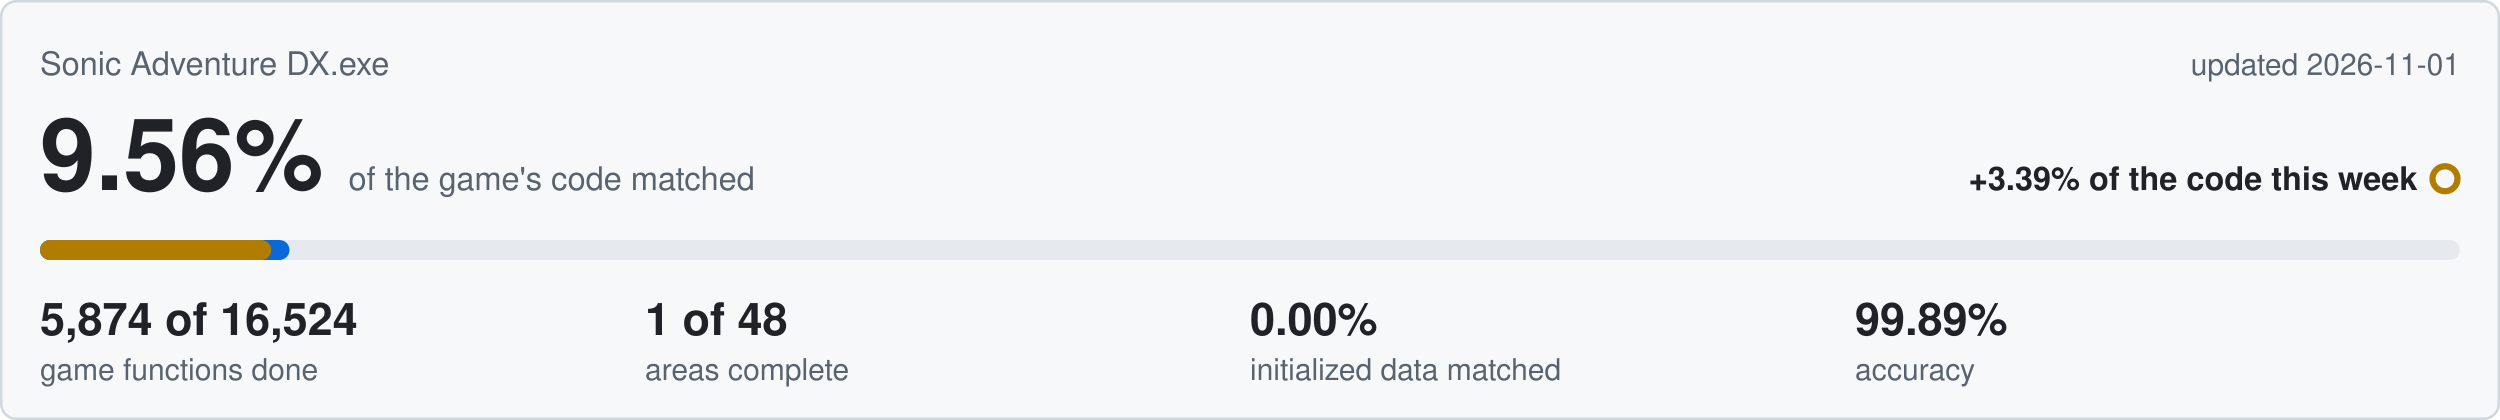
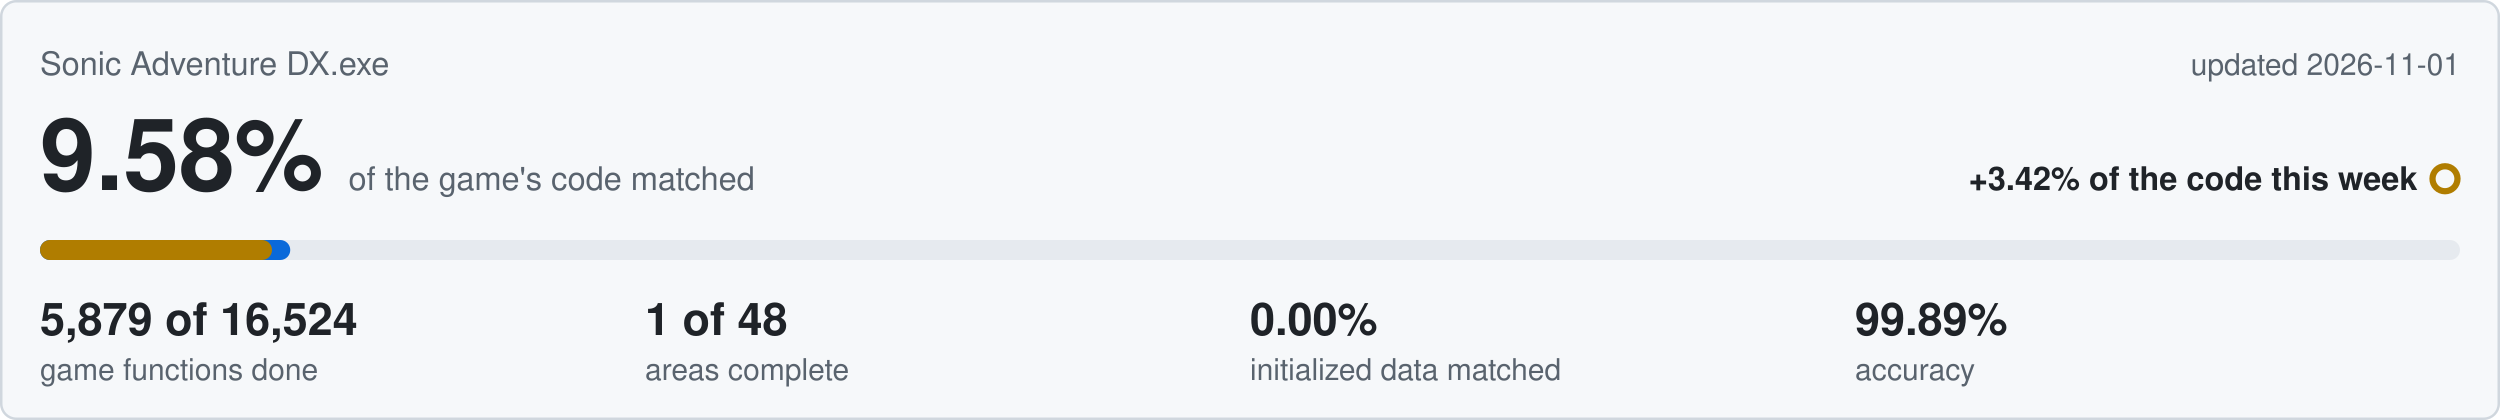
<svg xmlns="http://www.w3.org/2000/svg" viewBox="0 0 1000 168" width="1000" height="168">
  <rect x="0.5" y="0.5" width="999" height="167" rx="6" fill="#f6f8fa" stroke="#d0d7de" />
  <text x="16" y="30" font-family="Segoe UI,Helvetica,Arial,sans-serif" font-size="13" fill="#59636e">Sonic Adventure DX.exe</text>
  <text x="984" y="30" text-anchor="end" font-family="Segoe UI,Helvetica,Arial,sans-serif" font-size="12" fill="#59636e">updated 2026-11-01</text>
-   <text x="16" y="76" font-family="Segoe UI,Helvetica,Arial,sans-serif" font-size="40" font-weight="600" fill="#1f2328">9.56%<tspan dx="10" font-size="13" font-weight="400" fill="#59636e">of the game's code matched</tspan>
+   <text x="16" y="76" font-family="Segoe UI,Helvetica,Arial,sans-serif" font-size="40" font-weight="600" fill="#1f2328">9.58%<tspan dx="10" font-size="13" font-weight="400" fill="#59636e">of the game's code matched</tspan>
  </text>
-   <text x="967" y="76" text-anchor="end" font-family="Segoe UI,Helvetica,Arial,sans-serif" font-size="13" font-weight="600" fill="#1f2328">+3.39% of the code this week</text>
+   <text x="967" y="76" text-anchor="end" font-family="Segoe UI,Helvetica,Arial,sans-serif" font-size="13" font-weight="600" fill="#1f2328">+3.42% of the code this week</text>
  <circle cx="978" cy="71.5" r="5" fill="none" stroke="#b07d00" stroke-width="2.5" />
  <rect x="16" y="96" width="968" height="8" rx="4" fill="#e6eaef" />
-   <rect x="16" y="96" width="99.8" height="8" rx="4" fill="#0969da" />
-   <rect x="16" y="96" width="92.5" height="8" rx="4" fill="#b07d00" />
-   <text x="16" y="134" font-family="Segoe UI,Helvetica,Arial,sans-serif" font-size="18" font-weight="600" fill="#1f2328">5,874 of 16,524</text>
+   <rect x="16" y="96" width="100.1" height="8" rx="4" fill="#0969da" />
+   <rect x="16" y="96" width="92.8" height="8" rx="4" fill="#b07d00" />
+   <text x="16" y="134" font-family="Segoe UI,Helvetica,Arial,sans-serif" font-size="18" font-weight="600" fill="#1f2328">5,879 of 16,524</text>
  <text x="16" y="152" font-family="Segoe UI,Helvetica,Arial,sans-serif" font-size="12" fill="#59636e">game functions done</text>
  <text x="258" y="134" font-family="Segoe UI,Helvetica,Arial,sans-serif" font-size="18" font-weight="600" fill="#1f2328">1 of 48</text>
  <text x="258" y="152" font-family="Segoe UI,Helvetica,Arial,sans-serif" font-size="12" fill="#59636e">areas complete</text>
  <text x="500" y="134" font-family="Segoe UI,Helvetica,Arial,sans-serif" font-size="18" font-weight="600" fill="#1f2328">0.00%</text>
  <text x="500" y="152" font-family="Segoe UI,Helvetica,Arial,sans-serif" font-size="12" fill="#59636e">initialized data matched</text>
  <text x="742" y="134" font-family="Segoe UI,Helvetica,Arial,sans-serif" font-size="18" font-weight="600" fill="#1f2328">99.89%</text>
  <text x="742" y="152" font-family="Segoe UI,Helvetica,Arial,sans-serif" font-size="12" fill="#59636e">accuracy</text>
</svg>
